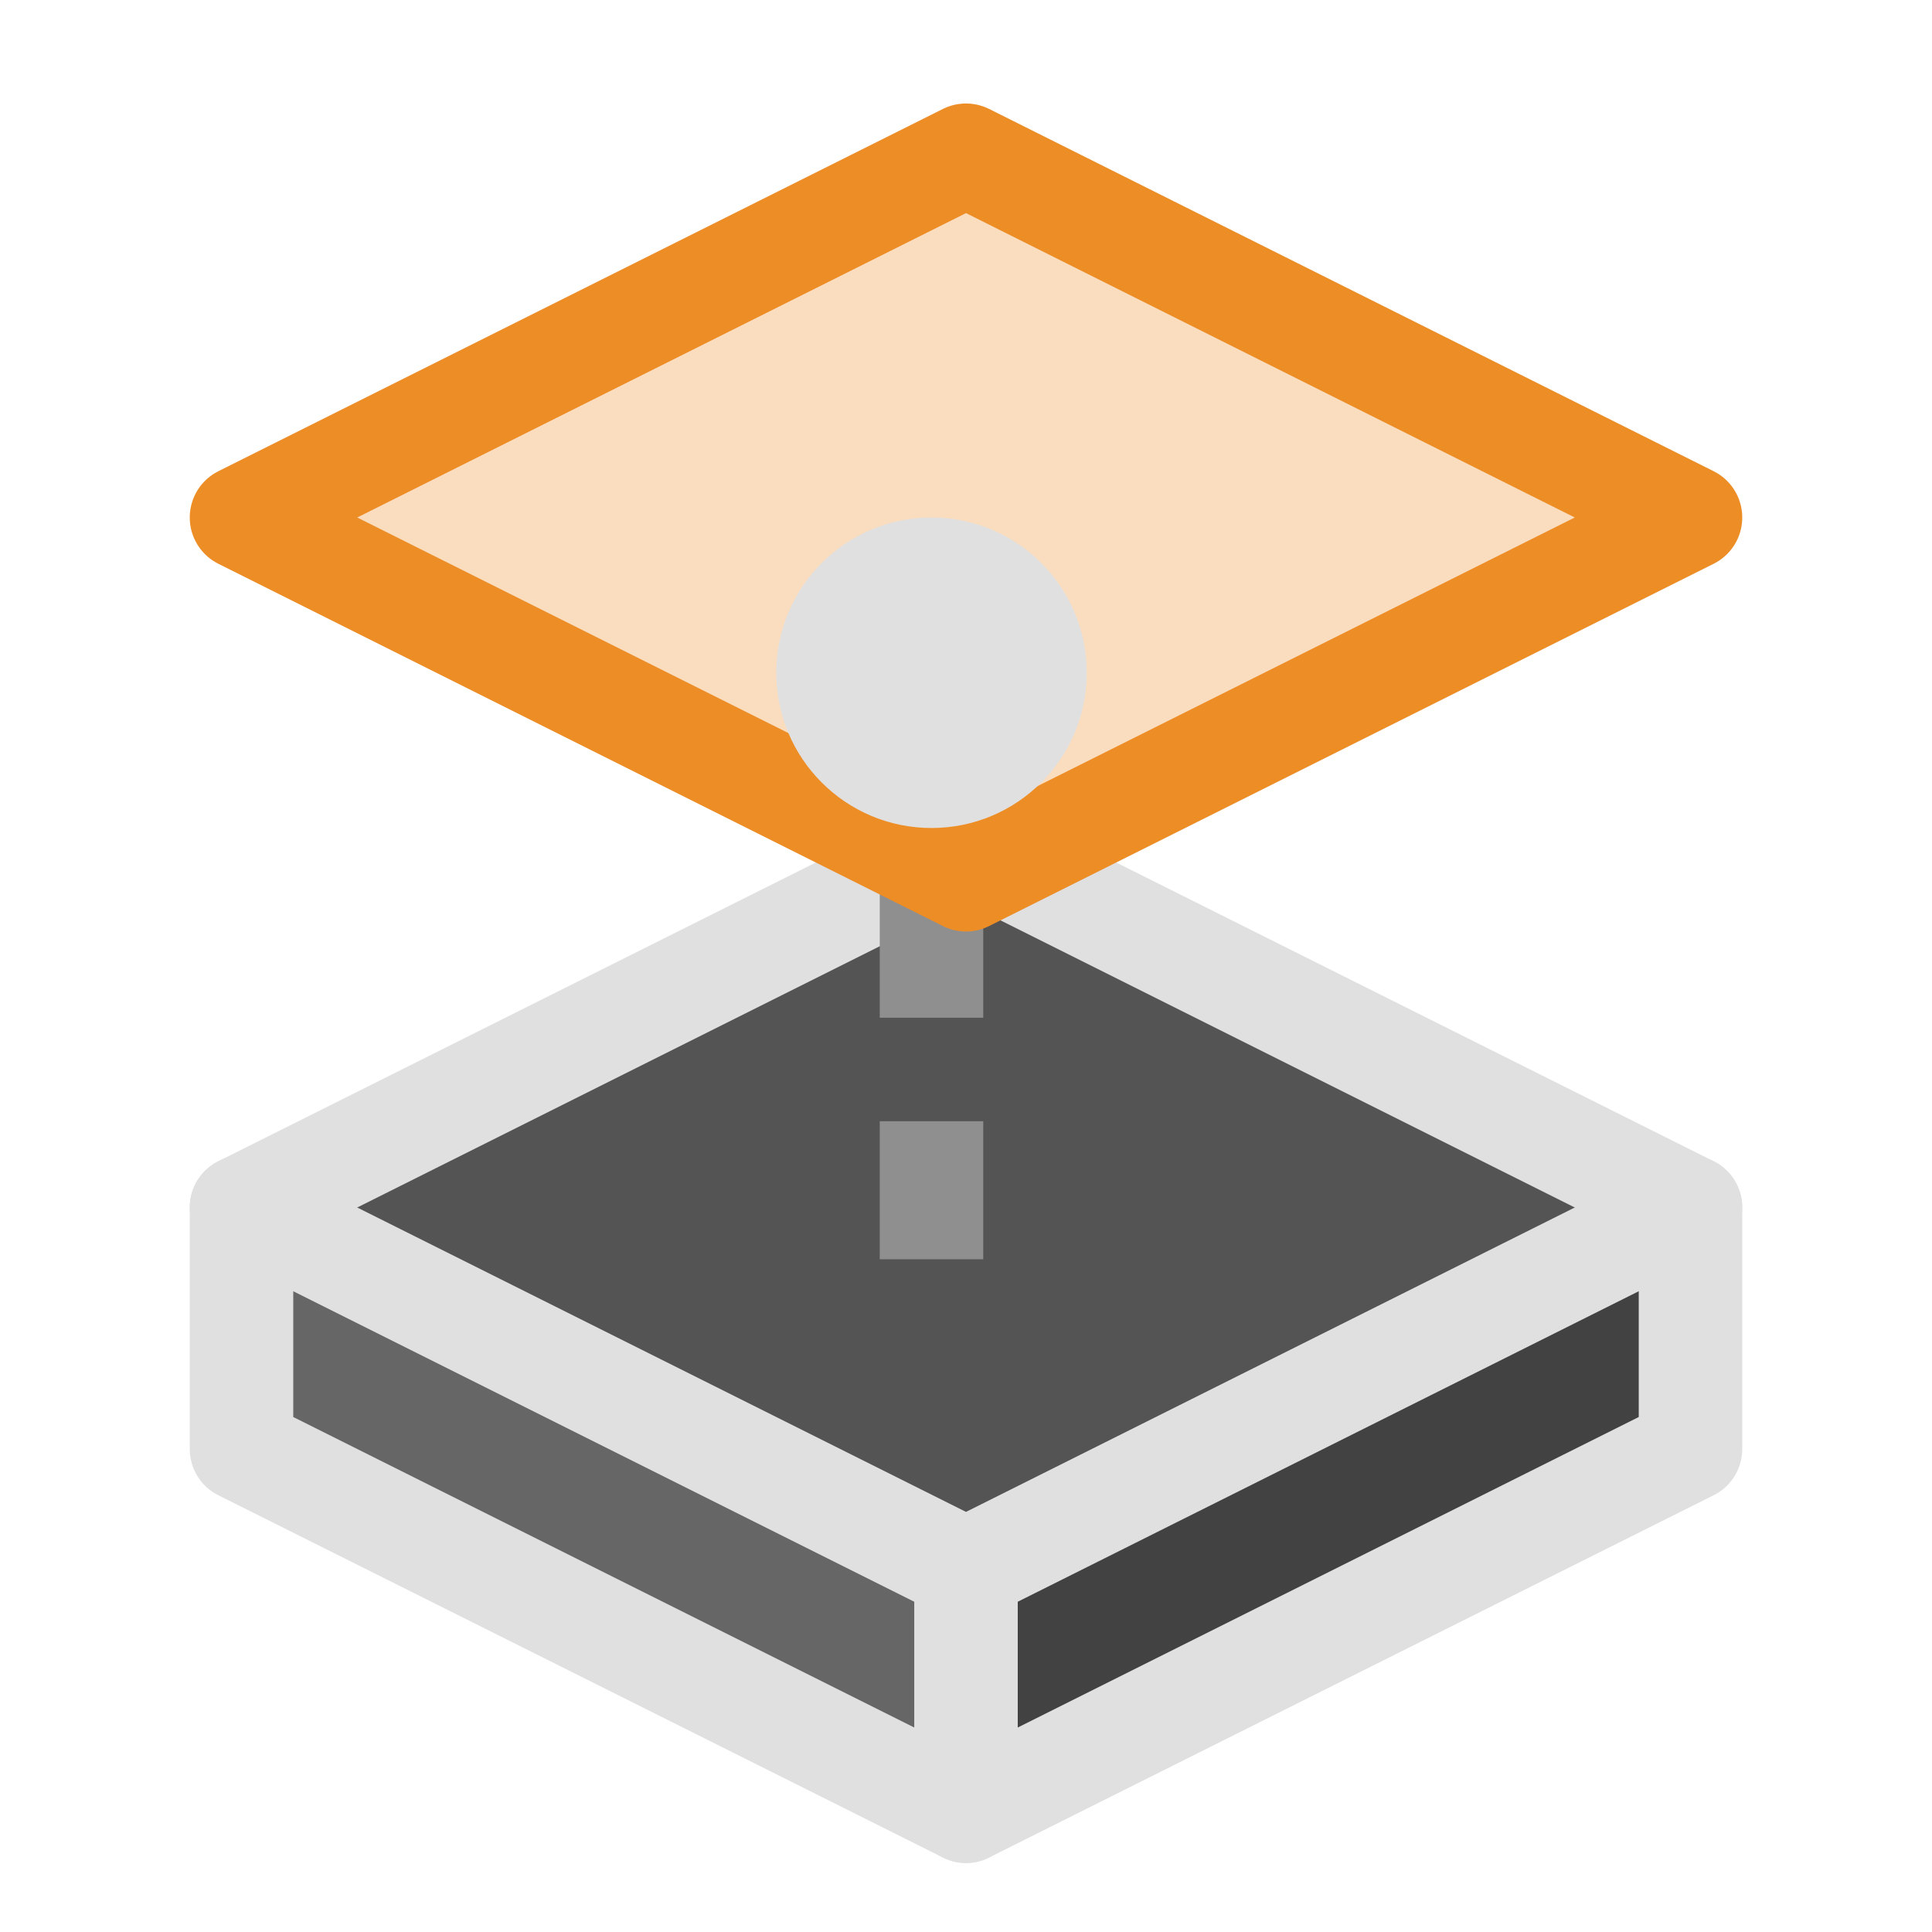
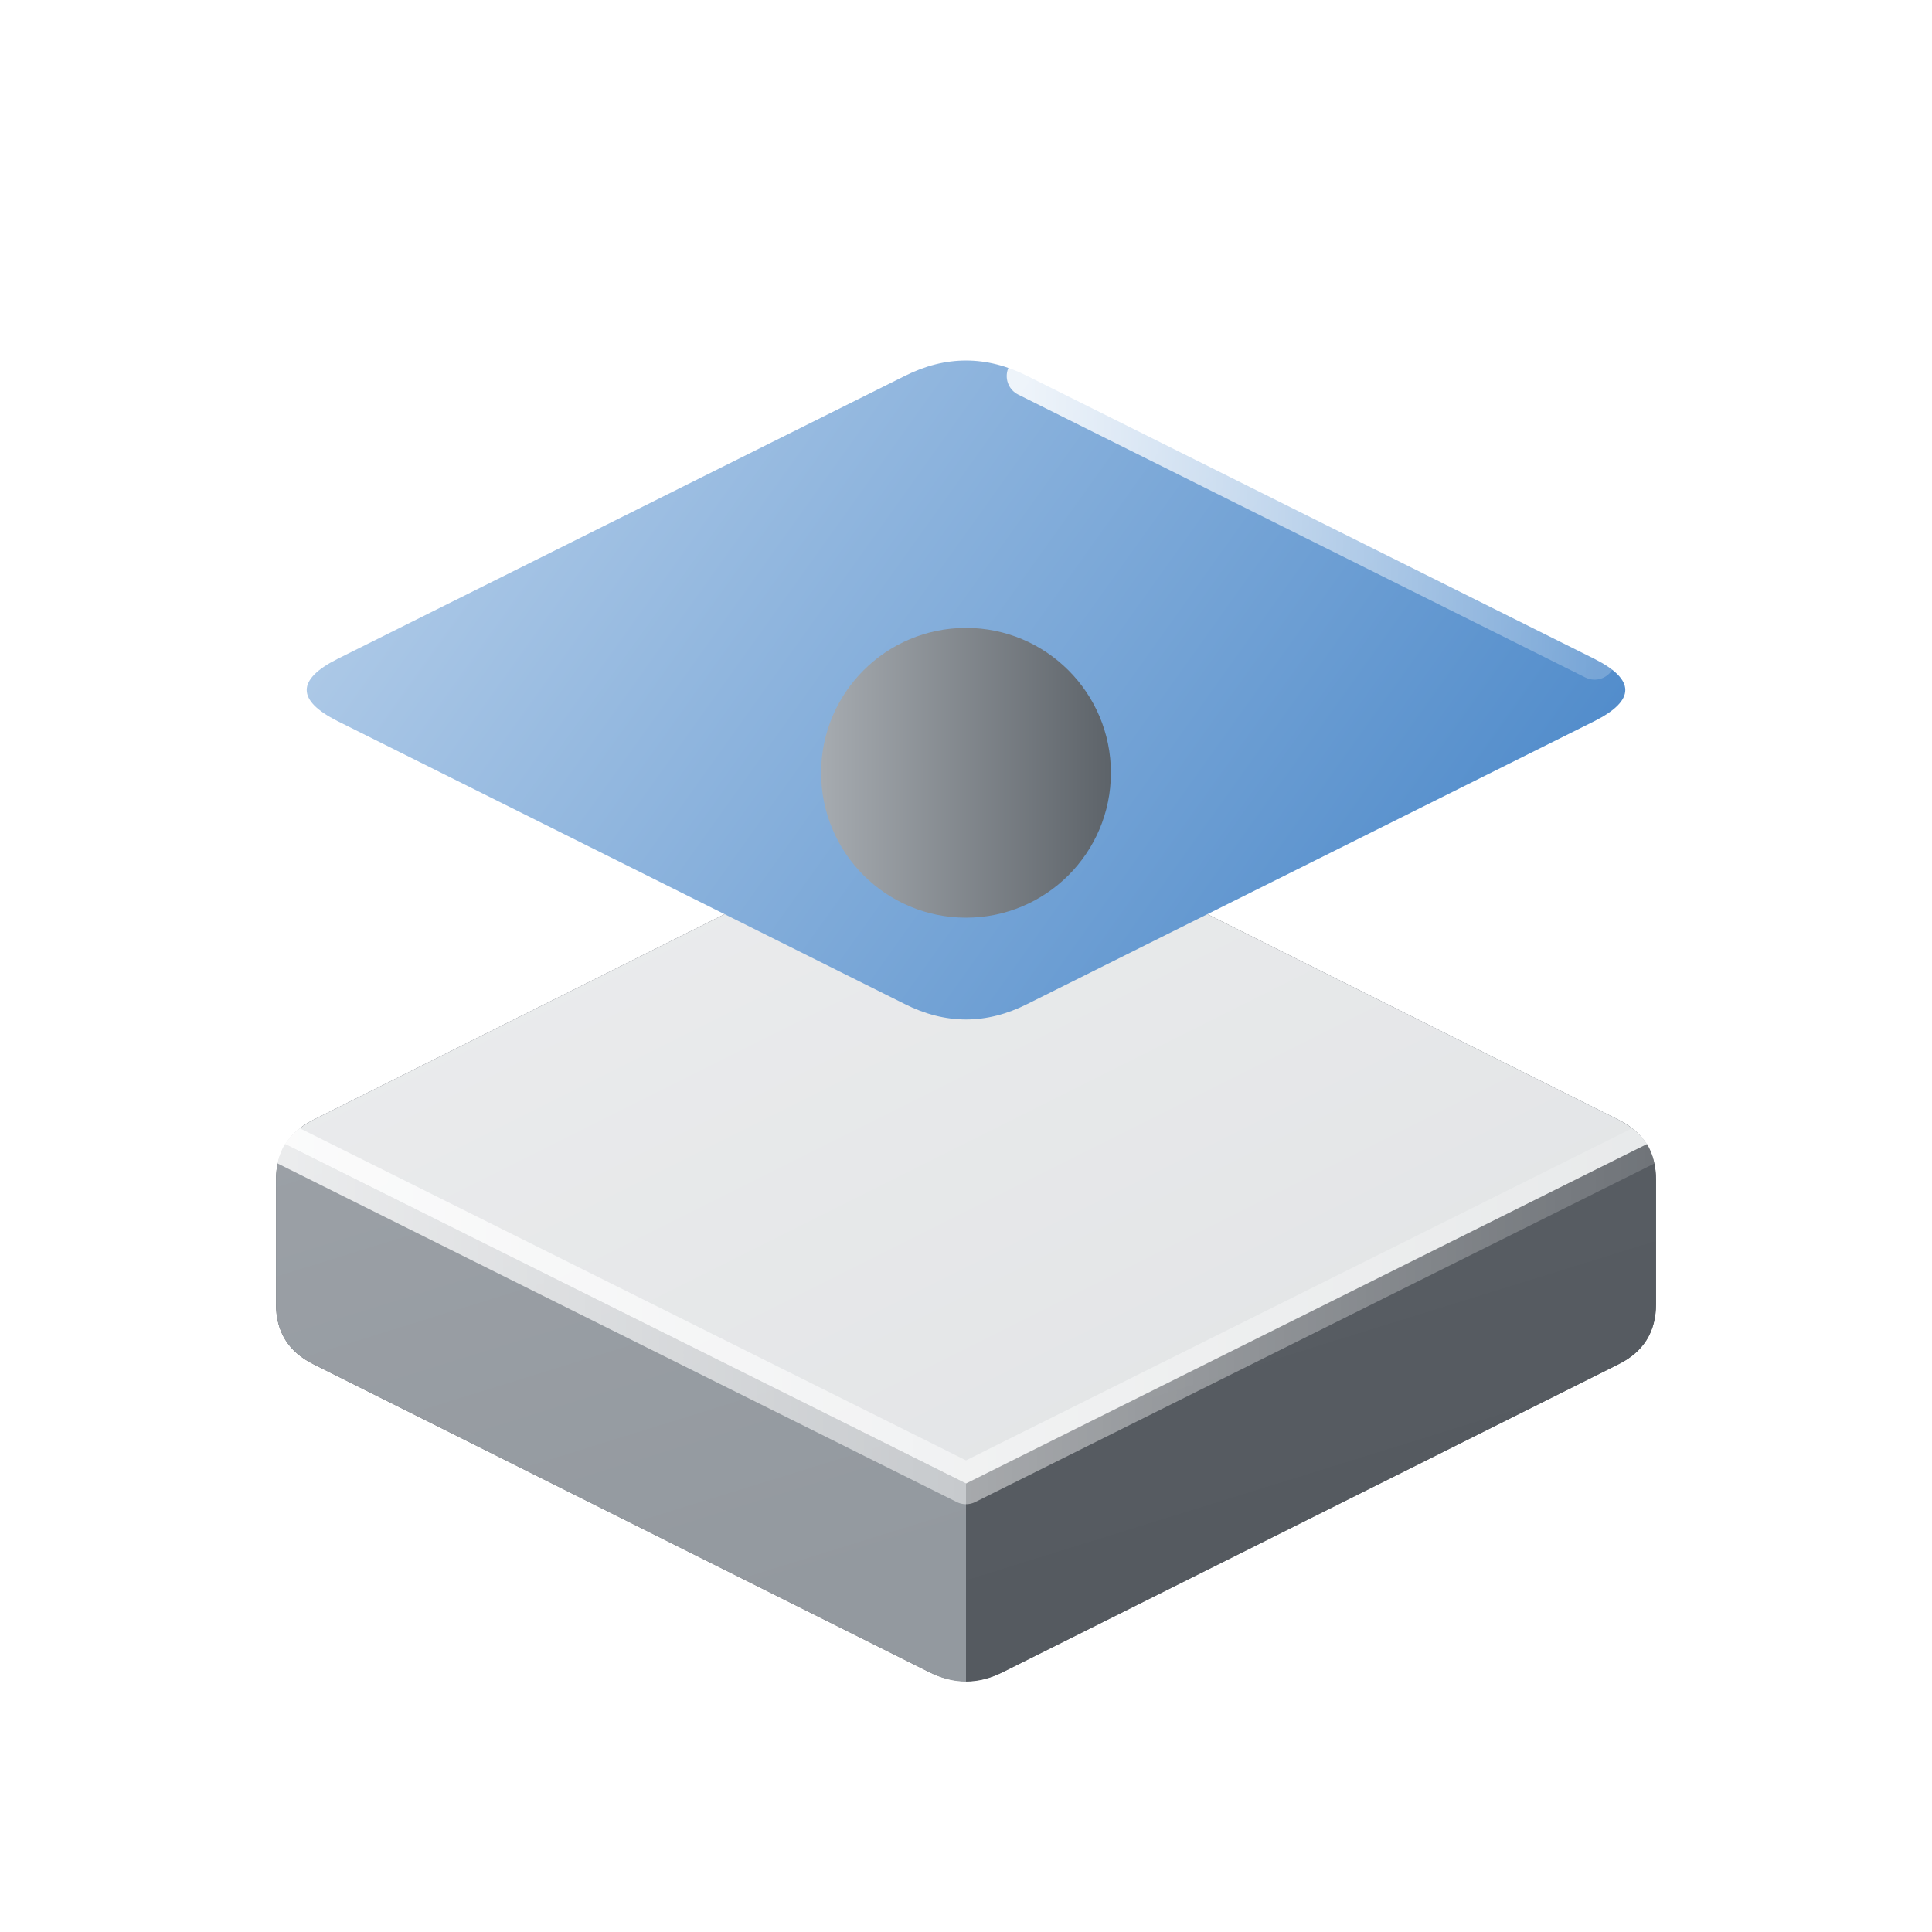
- <svg xmlns="http://www.w3.org/2000/svg" viewBox="0 0 28 28" fill="none" stroke-linecap="round" stroke-linejoin="round">
-   <path d="M3.5 17.5 L14 22.75 L14 26.25 L3.5 21Z" fill="#666666" />
-   <path d="M14 12.25 L24.5 17.5 L14 22.75 L3.5 17.5Z" fill="#545454" />
-   <path d="M24.5 17.5 L14 22.75 L14 26.25 L24.5 21Z" fill="#424242" />
-   <path d="M3.5 17.5 L14 22.75 L24.5 17.5M14 22.75V26.25" stroke="#E0E0E0" stroke-width="1.5" />
-   <path d="M14 12.25 L24.5 17.5 L24.5 21 L14 26.25 L3.5 21 L3.5 17.5Z" stroke="#E0E0E0" stroke-width="1.5" />
-   <path d="M13.5 12.75 L13.5 19.75" stroke="#8F8F8F" stroke-width="1.5" stroke-dasharray="2 1.5" stroke-linecap="butt" />
-   <path d="M14 2.25 L24.5 7.5 L14 12.75 L3.5 7.5Z" fill="#ED8D26" fill-opacity=".3" />
-   <path d="M14 2.25 L24.5 7.5 L14 12.75 L3.5 7.5Z" stroke="#ED8D26" stroke-width="1.5" />
-   <circle cx="13.5" cy="9.75" r="2.25" fill="#E0E0E0" />
+ <svg xmlns="http://www.w3.org/2000/svg" viewBox="0 0 28 28" fill="none" stroke-linecap="round" stroke-linejoin="round" data-lit="2">
+   <defs>
+     <linearGradient id="g-PL-parallelpt-ss" x1="0" y1="0" x2="0.4" y2="1">
+       <stop offset="0" stop-color="#595E64" />
+       <stop offset="1" stop-color="#54595F" />
+     </linearGradient>
+     <linearGradient id="g-PL-parallelpt-sl" x1="0" y1="0" x2="0.4" y2="1">
+       <stop offset="0" stop-color="#9BA0A6" />
+       <stop offset="1" stop-color="#93999F" />
+     </linearGradient>
+     <linearGradient id="g-PL-parallelpt-st" x1="0" y1="0" x2="1" y2="1">
+       <stop offset="0" stop-color="#ECEDEE" />
+       <stop offset="1" stop-color="#E1E3E5" />
+     </linearGradient>
+     <linearGradient id="g-PL-parallelpt-hl" gradientUnits="userSpaceOnUse" x1="4.13" y1="0" x2="23.87" y2="0">
+       <stop offset="0" stop-color="#FFFFFF" stop-opacity="0.8" />
+       <stop offset="1" stop-color="#FFFFFF" stop-opacity="0.15" />
+     </linearGradient>
+     <linearGradient id="g-PL-parallelpt-ap" gradientUnits="userSpaceOnUse" x1="7" y1="5" x2="21" y2="15">
+       <stop offset="0" stop-color="#B0CBE8" />
+       <stop offset="1" stop-color="#4E8ACA" />
+     </linearGradient>
+     <linearGradient id="g-PL-parallelpt-hl2" gradientUnits="userSpaceOnUse" x1="14.89" y1="0" x2="23.11" y2="0">
+       <stop offset="0" stop-color="#FFFFFF" stop-opacity="0.85" />
+       <stop offset="1" stop-color="#FFFFFF" stop-opacity="0.2" />
+     </linearGradient>
+     <linearGradient id="g-PL-parallelpt-sc" gradientUnits="userSpaceOnUse" x1="11.9" y1="0" x2="16.1" y2="0">
+       <stop offset="0" stop-color="#A6ABB0" />
+       <stop offset="1" stop-color="#5D6369" />
+     </linearGradient>
+   </defs>
+   <path d="M4 17.1Q4 16.5 4.54 16.23L13.46 11.77Q14 11.5 14.54 11.77L23.46 16.23Q24 16.5 24 17.1L24 18.9Q24 19.5 23.46 19.77L14.54 24.23Q14 24.5 13.46 24.23L4.54 19.77Q4 19.5 4 18.9Z" fill="url(#g-PL-parallelpt-ss)" />
+   <path d="M14 21.5L23.87 16.58Q24 16.8 24 17.1L24 18.9Q24 19.5 23.46 19.77L14.54 24.23Q14.27 24.37 14 24.37Z" fill="url(#g-PL-parallelpt-ss)" />
+   <path d="M4 17.1Q4 16.8 4.13 16.58L14 21.5L14 24.37Q13.73 24.37 13.46 24.23L4.54 19.77Q4 19.5 4 18.9Z" fill="url(#g-PL-parallelpt-sl)" />
+   <path d="M13.46 11.77Q14 11.5 14.54 11.77L23.46 16.23Q23.73 16.37 23.87 16.58L14 21.5L4.13 16.58Q4.27 16.37 4.54 16.23Z" fill="url(#g-PL-parallelpt-st)" />
+   <path d="M4.13 16.58L14 21.5L23.87 16.58" stroke="url(#g-PL-parallelpt-hl)" stroke-width="0.6" />
+   <path d="M13.11 5.45Q14 5 14.89 5.45L23.11 9.55Q24 10 23.11 10.45L14.89 14.55Q14 15 13.11 14.55L4.89 10.45Q4 10 4.89 9.55Z" fill="url(#g-PL-parallelpt-ap)" />
+   <path d="M14.89 5.45L23.11 9.55" stroke="url(#g-PL-parallelpt-hl2)" stroke-width="0.6" />
+   <circle cx="14" cy="11.2" r="2.1" fill="url(#g-PL-parallelpt-sc)" />
</svg>
